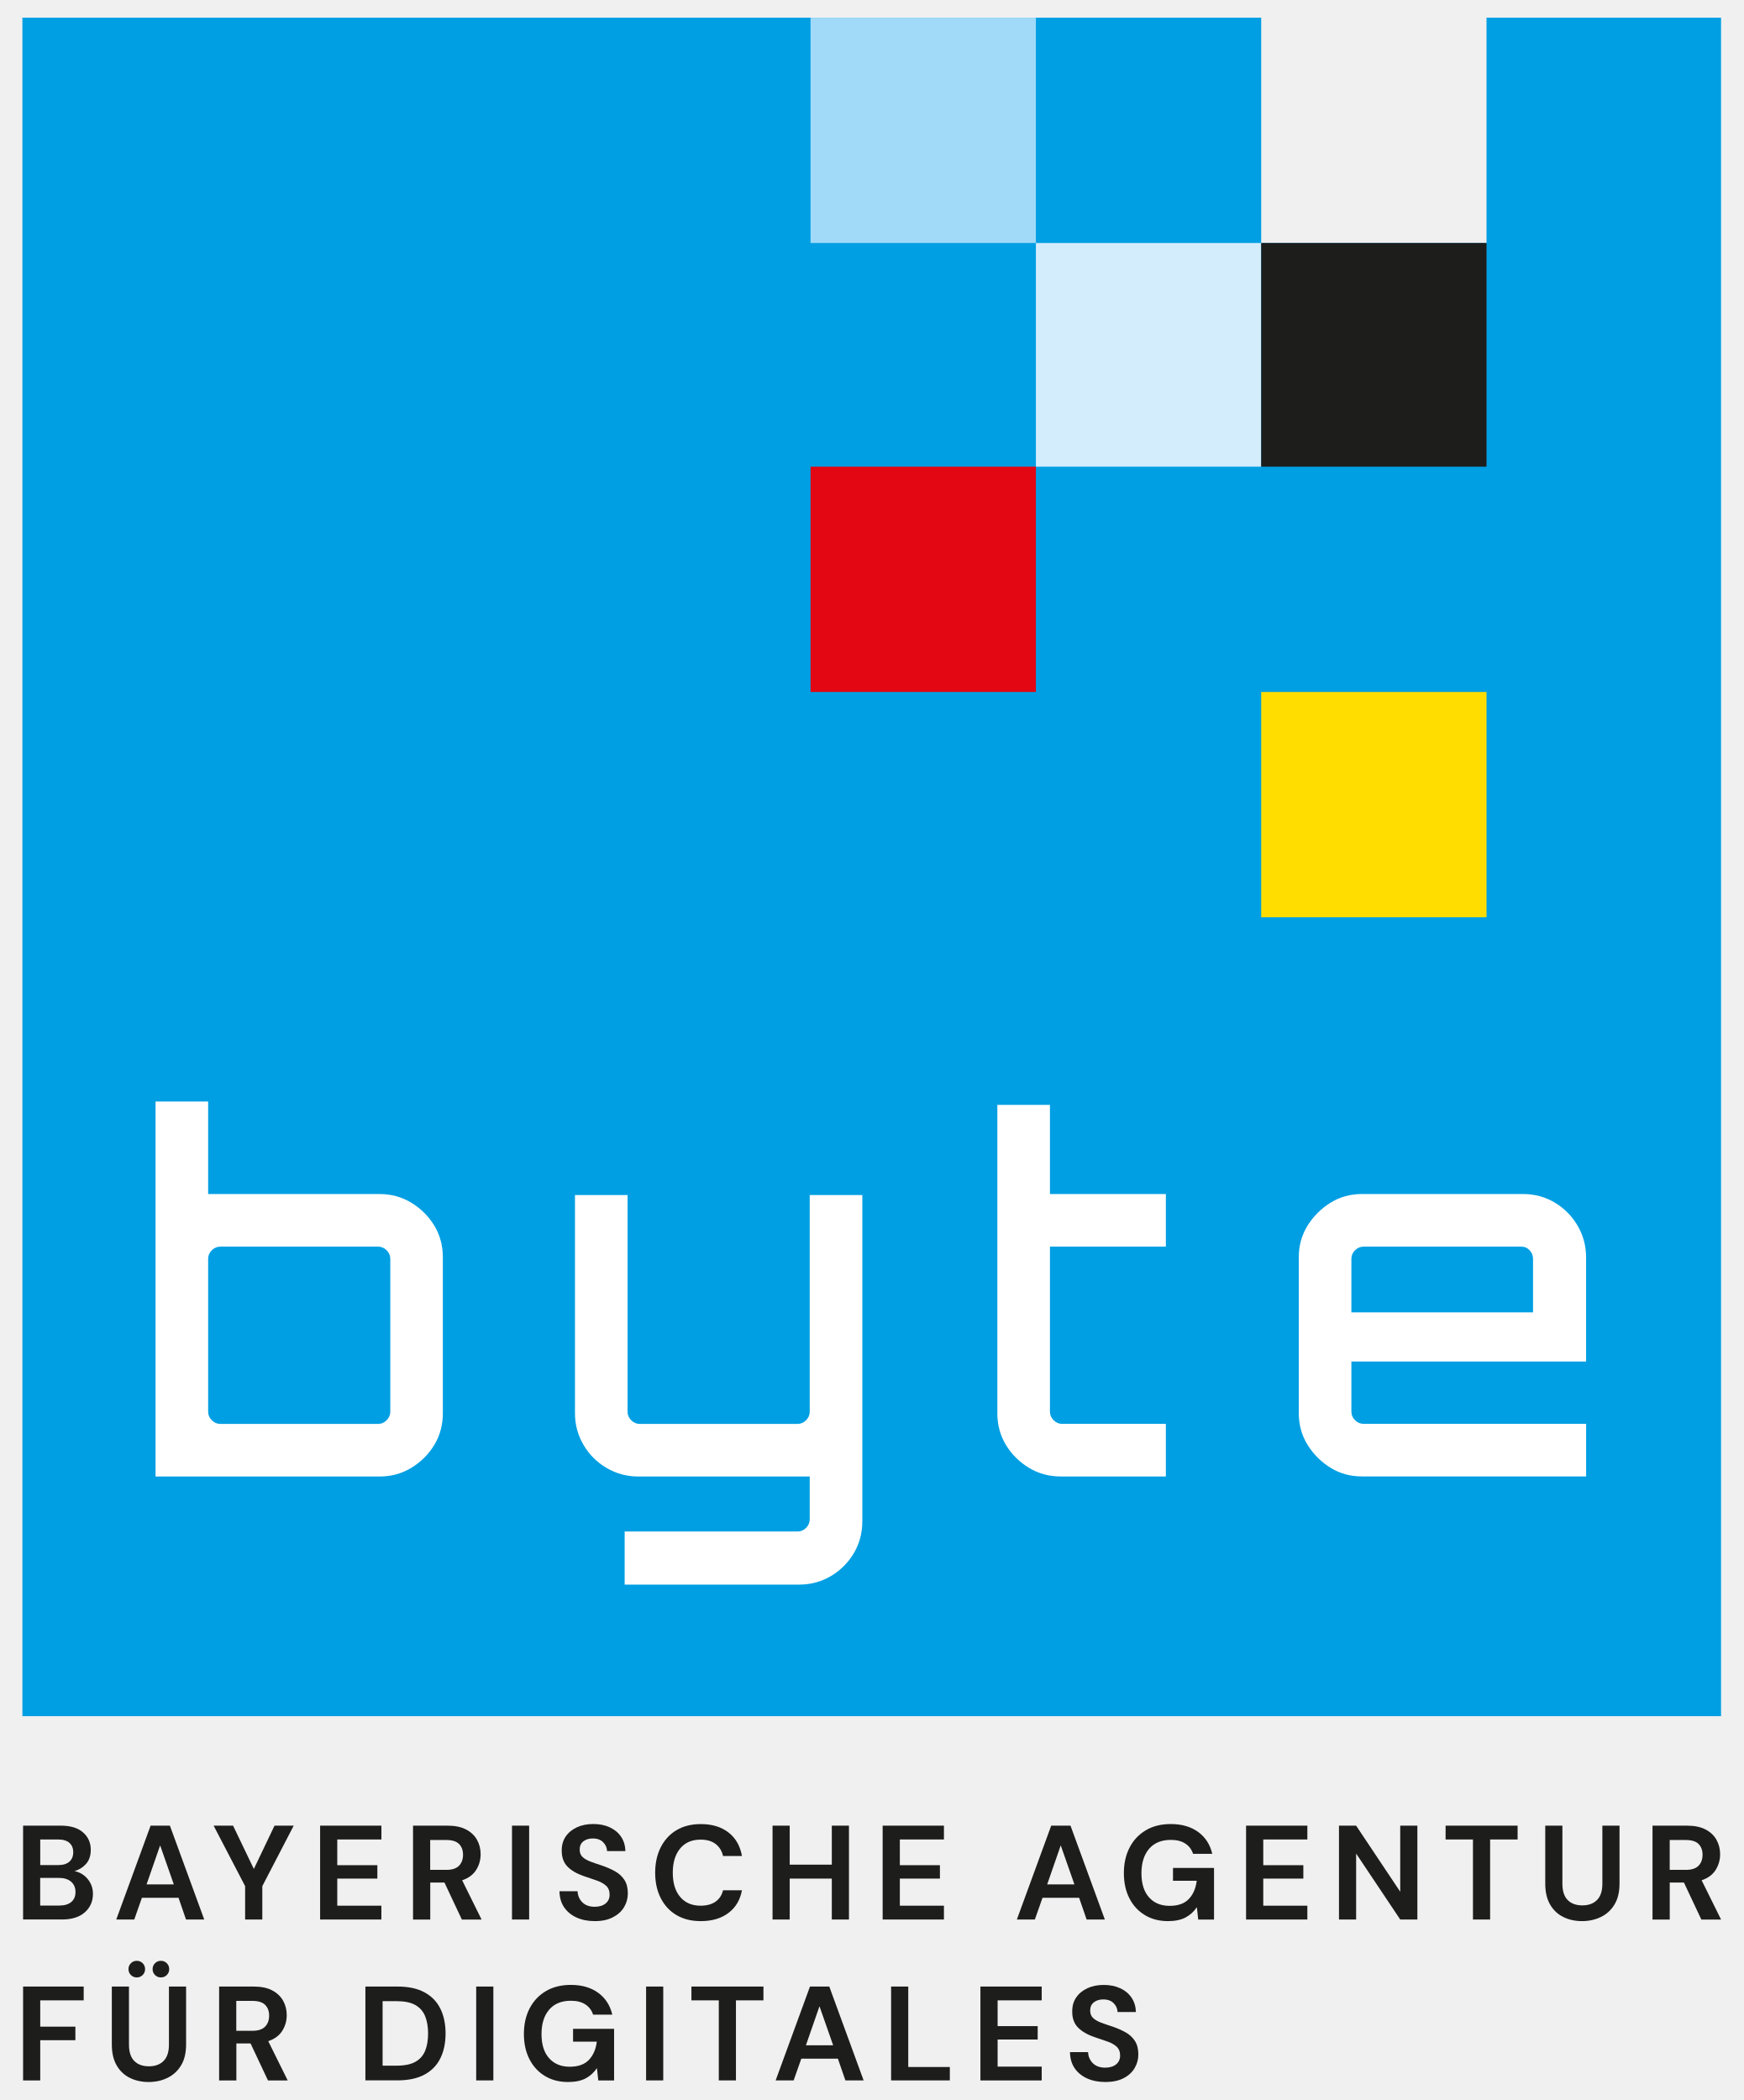
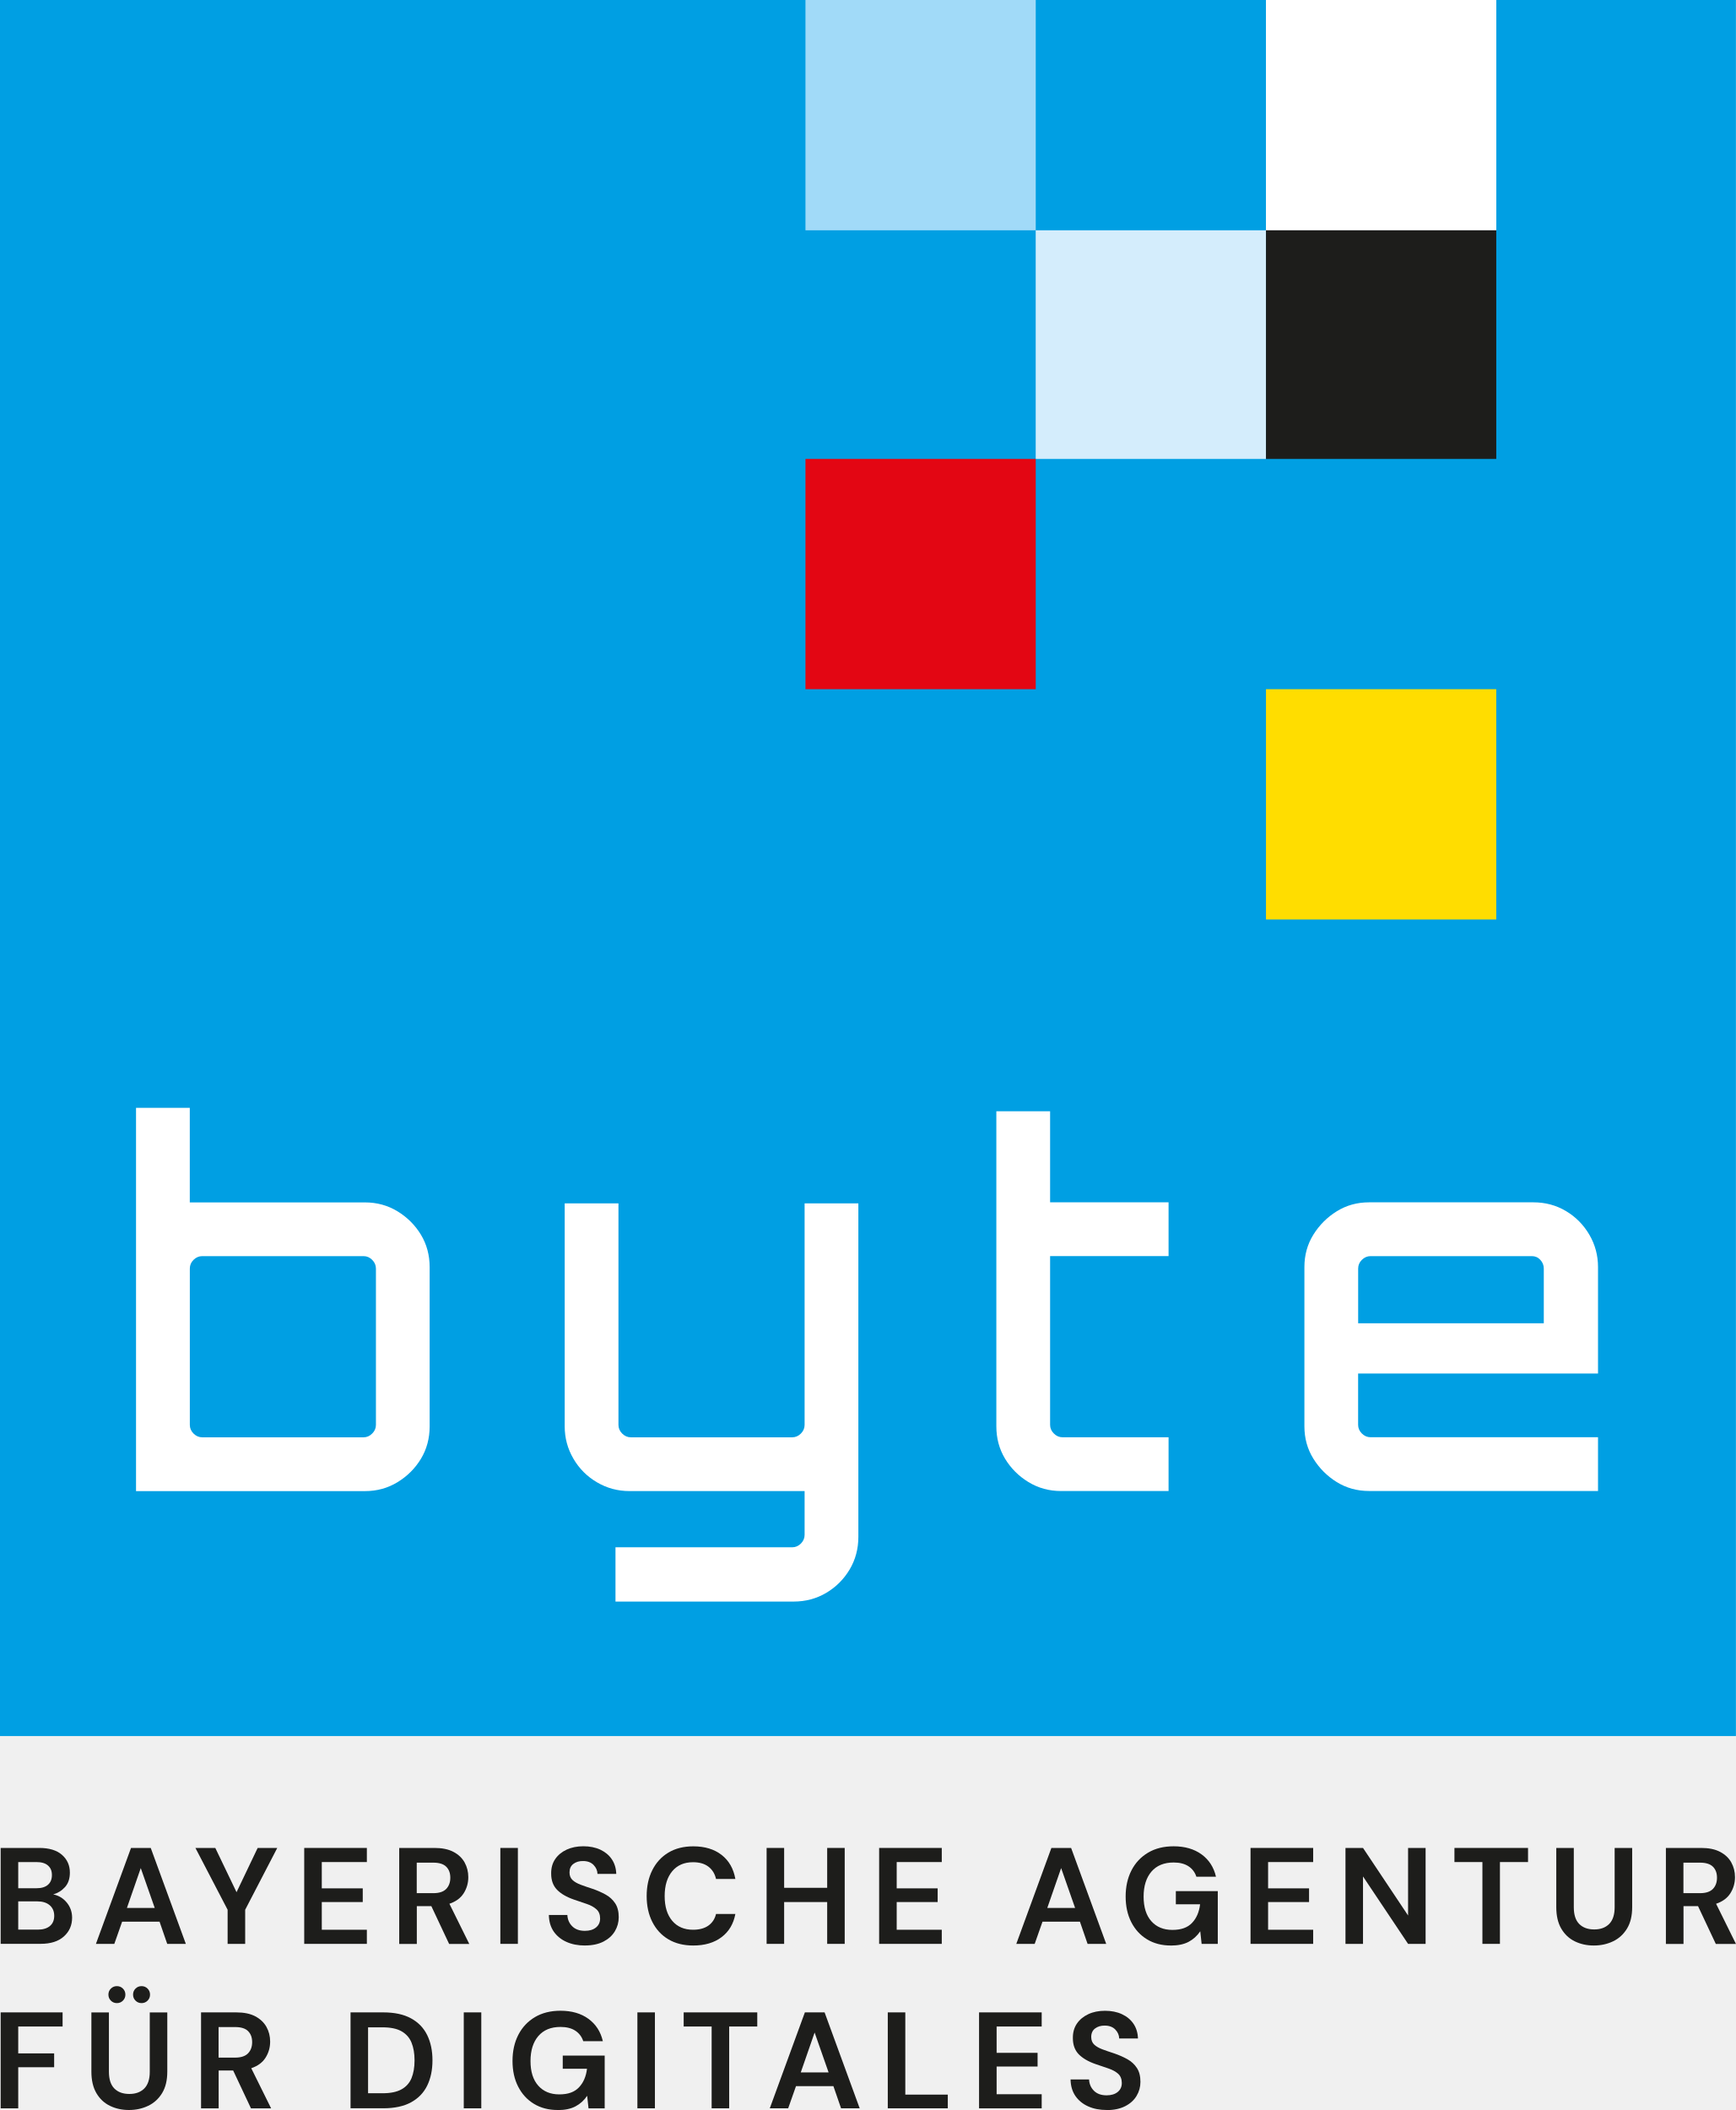
- <svg xmlns="http://www.w3.org/2000/svg" version="1.1" id="Ebene_1" x="0px" y="0px" viewBox="0 0 455.41 548.6" style="enable-background:new 0 0 455.41 548.6;" xml:space="preserve">
-   <style type="text/css">
- 	.st0{fill:#009FE3;}
- 	.st1{fill:#D4EDFC;}
- 	.st2{fill:#FFDD00;}
- 	.st3{fill:#E30613;}
- 	.st4{fill:#A1DAF8;}
- 	.st5{fill:#1D1D1B;}
- 	.st6{fill:#FFFFFF;}
- </style>
-   <g>
-     <polygon class="st0" points="388.3,4.62 388.3,63.48 329.44,63.48 329.44,4.62 5.85,4.62 5.85,448.33 449.56,448.33 449.56,4.62     " />
-     <rect x="270.59" y="63.48" class="st1" width="58.86" height="58.43" />
-     <rect x="329.44" y="180.77" class="st2" width="58.86" height="58.86" />
-     <rect x="211.73" y="121.91" class="st3" width="58.86" height="58.86" />
-     <rect x="211.73" y="4.62" class="st4" width="58.86" height="58.86" />
+ <svg xmlns="http://www.w3.org/2000/svg" id="Ebene_2" viewBox="0 0 443.71 539.29">
+   <defs>
+     <style>.cls-1{fill:#009fe3;}.cls-2{fill:#fff;}.cls-3{fill:#fd0;}.cls-4{fill:#d4edfc;}.cls-5{fill:#e30613;}.cls-6{fill:#1d1d1b;}.cls-7{fill:#a1daf8;}</style>
+   </defs>
+   <g id="Ebene_1-2">
    <g>
+       <polygon class="cls-1" points="382.45 0 382.45 58.86 323.59 58.86 323.59 0 0 0 0 443.71 443.71 443.71 443.71 0 382.45 0" />
+       <rect class="cls-4" x="264.73" y="58.86" width="58.86" height="58.43" />
+       <rect class="cls-3" x="323.59" y="176.15" width="58.86" height="58.86" />
+       <rect class="cls-5" x="205.88" y="117.29" width="58.86" height="58.86" />
+       <rect class="cls-7" x="205.88" y="0" width="58.86" height="58.86" />
+       <rect class="cls-2" x="323.59" y="0" width="58.86" height="58.86" />
      <g>
-         <path class="st5" d="M6.03,501.45v-24.52h9.84c2.55,0,4.49,0.59,5.83,1.77c1.34,1.18,2.01,2.69,2.01,4.54     c0,1.54-0.42,2.77-1.24,3.69c-0.83,0.92-1.84,1.55-3.03,1.87c1.4,0.28,2.56,0.98,3.47,2.08c0.91,1.11,1.37,2.4,1.37,3.87     c0,1.94-0.7,3.54-2.1,4.8c-1.4,1.26-3.39,1.89-5.95,1.89H6.03z M10.51,487.23h4.69c1.26,0,2.23-0.29,2.91-0.88     s1.02-1.41,1.02-2.49c0-1.03-0.33-1.84-1-2.43c-0.66-0.6-1.66-0.89-3-0.89h-4.62V487.23z M10.51,497.8h5.01     c1.33,0,2.36-0.31,3.1-0.93c0.74-0.62,1.1-1.49,1.1-2.61c0-1.14-0.39-2.04-1.16-2.7c-0.77-0.65-1.81-0.98-3.12-0.98h-4.94V497.8z     " />
-         <path class="st5" d="M30.37,501.45l8.97-24.52h5.04l8.97,24.52h-4.76l-1.96-5.68h-9.56l-2,5.68H30.37z M38.29,492.27h7.11     l-3.57-10.19L38.29,492.27z" />
-         <path class="st5" d="M64.03,501.45v-8.72l-8.23-15.8h5.08l5.43,11.31l5.4-11.31h5.01l-8.2,15.8v8.72H64.03z" />
-         <path class="st5" d="M83.62,501.45v-24.52h16.01v3.61H88.1v6.72h10.47v3.5H88.1v7.08h11.52v3.61H83.62z" />
-         <path class="st5" d="M107.89,501.45v-24.52h9c1.96,0,3.58,0.33,4.85,1c1.27,0.66,2.22,1.56,2.86,2.7     c0.63,1.13,0.95,2.39,0.95,3.77c0,1.49-0.39,2.86-1.17,4.1c-0.78,1.24-2,2.14-3.66,2.7l5.08,10.27h-5.15l-4.55-9.67h-3.71v9.67     H107.89z M112.37,488.48h4.24c1.49,0,2.59-0.36,3.29-1.08c0.7-0.72,1.05-1.68,1.05-2.87c0-1.17-0.34-2.1-1.03-2.8     c-0.69-0.7-1.8-1.05-3.35-1.05h-4.2V488.48z" />
-         <path class="st5" d="M133.74,501.45v-24.52h4.48v24.52H133.74z" />
-         <path class="st5" d="M155.39,501.87c-1.8,0-3.39-0.31-4.76-0.93c-1.38-0.62-2.46-1.51-3.26-2.66c-0.79-1.16-1.2-2.56-1.23-4.22     h4.73c0.05,1.14,0.46,2.11,1.24,2.89c0.78,0.78,1.86,1.17,3.24,1.17c1.19,0,2.14-0.29,2.84-0.86c0.7-0.57,1.05-1.34,1.05-2.29     c0-1.01-0.31-1.79-0.93-2.35c-0.62-0.56-1.44-1.02-2.47-1.37c-1.03-0.35-2.13-0.72-3.29-1.12c-1.89-0.65-3.33-1.49-4.33-2.52     c-0.99-1.03-1.49-2.39-1.49-4.1c-0.02-1.45,0.32-2.69,1.03-3.73c0.71-1.04,1.69-1.84,2.93-2.42c1.24-0.57,2.66-0.86,4.27-0.86     c1.63,0,3.08,0.29,4.33,0.87c1.25,0.59,2.23,1.4,2.94,2.45c0.71,1.05,1.09,2.3,1.14,3.75h-4.8c-0.02-0.86-0.36-1.63-1-2.29     c-0.64-0.66-1.54-1-2.68-1c-0.98-0.02-1.8,0.22-2.47,0.72c-0.67,0.5-1,1.23-1,2.19c0,0.82,0.26,1.47,0.77,1.94     c0.51,0.48,1.22,0.88,2.1,1.21c0.89,0.33,1.9,0.68,3.05,1.05c1.22,0.42,2.32,0.91,3.33,1.47c1,0.56,1.81,1.3,2.42,2.22     c0.61,0.92,0.91,2.11,0.91,3.56c0,1.28-0.33,2.48-0.98,3.57c-0.65,1.1-1.62,1.98-2.91,2.65     C158.83,501.53,157.26,501.87,155.39,501.87z" />
-         <path class="st5" d="M183.06,501.87c-2.48,0-4.6-0.53-6.38-1.59s-3.14-2.55-4.1-4.45c-0.96-1.9-1.44-4.1-1.44-6.6     c0-2.5,0.48-4.71,1.44-6.62c0.96-1.91,2.32-3.41,4.1-4.48c1.77-1.07,3.9-1.61,6.38-1.61c2.94,0,5.35,0.73,7.23,2.19     c1.88,1.46,3.05,3.51,3.52,6.15h-4.94c-0.3-1.33-0.95-2.38-1.94-3.14c-0.99-0.76-2.31-1.14-3.94-1.14     c-2.27,0-4.04,0.77-5.32,2.31c-1.28,1.54-1.93,3.65-1.93,6.34c0,2.69,0.64,4.8,1.93,6.32s3.06,2.29,5.32,2.29     c1.63,0,2.95-0.36,3.94-1.07c0.99-0.71,1.64-1.7,1.94-2.96h4.94c-0.47,2.52-1.64,4.5-3.52,5.92     C188.42,501.15,186,501.87,183.06,501.87z" />
-         <path class="st5" d="M201.8,501.45v-24.52h4.48v10.19h11v-10.19h4.48v24.52h-4.48v-10.69h-11v10.69H201.8z" />
-         <path class="st5" d="M230.56,501.45v-24.52h16.01v3.61h-11.52v6.72h10.47v3.5h-10.47v7.08h11.52v3.61H230.56z" />
-         <path class="st5" d="M265.62,501.45l8.97-24.52h5.04l8.97,24.52h-4.76l-1.96-5.68h-9.56l-2,5.68H265.62z M273.54,492.27h7.11     l-3.57-10.19L273.54,492.27z" />
-         <path class="st5" d="M305.1,501.87c-2.31,0-4.33-0.53-6.06-1.58c-1.73-1.05-3.07-2.51-4.03-4.39c-0.96-1.88-1.44-4.07-1.44-6.57     c0-2.52,0.5-4.75,1.49-6.67c0.99-1.93,2.41-3.43,4.24-4.52s4.01-1.63,6.53-1.63c2.87,0,5.25,0.69,7.15,2.07     c1.89,1.38,3.12,3.28,3.68,5.71h-5.01c-0.37-1.14-1.05-2.04-2.03-2.68c-0.98-0.64-2.24-0.96-3.78-0.96     c-2.45,0-4.35,0.78-5.68,2.33c-1.33,1.56-2,3.69-2,6.39s0.66,4.81,1.98,6.29c1.32,1.48,3.11,2.22,5.38,2.22     c2.22,0,3.89-0.6,5.03-1.8c1.13-1.2,1.81-2.78,2.05-4.75h-6.2v-3.36h10.72v13.49h-4.13l-0.35-3.23c-0.79,1.17-1.79,2.07-2.98,2.7     C308.47,501.55,306.95,501.87,305.1,501.87z" />
-         <path class="st5" d="M325.49,501.45v-24.52h16.01v3.61h-11.52v6.72h10.47v3.5h-10.47v7.08h11.52v3.61H325.49z" />
-         <path class="st5" d="M349.76,501.45v-24.52h4.48l11.52,17.27v-17.27h4.48v24.52h-4.48l-11.52-17.23v17.23H349.76z" />
-         <path class="st5" d="M384.76,501.45v-20.91h-7.15v-3.61h18.81v3.61h-7.18v20.91H384.76z" />
-         <path class="st5" d="M413.24,501.87c-1.8,0-3.42-0.36-4.87-1.07c-1.45-0.71-2.6-1.79-3.45-3.24c-0.85-1.45-1.28-3.28-1.28-5.5     v-15.13h4.48v15.16c0,1.92,0.46,3.34,1.38,4.27c0.92,0.93,2.2,1.4,3.84,1.4c1.61,0,2.89-0.47,3.82-1.4     c0.93-0.93,1.4-2.36,1.4-4.27v-15.16h4.48v15.13c0,2.22-0.44,4.05-1.33,5.5c-0.89,1.45-2.07,2.53-3.56,3.24     C416.67,501.51,415.03,501.87,413.24,501.87z" />
-         <path class="st5" d="M431.66,501.45v-24.52h9c1.96,0,3.58,0.33,4.85,1c1.27,0.66,2.23,1.56,2.86,2.7     c0.63,1.13,0.95,2.39,0.95,3.77c0,1.49-0.39,2.86-1.17,4.1c-0.78,1.24-2,2.14-3.66,2.7l5.08,10.27h-5.15l-4.55-9.67h-3.71v9.67     H431.66z M436.15,488.48h4.24c1.49,0,2.59-0.36,3.29-1.08c0.7-0.72,1.05-1.68,1.05-2.87c0-1.17-0.34-2.1-1.03-2.8     c-0.69-0.7-1.8-1.05-3.35-1.05h-4.2V488.48z" />
-         <path class="st5" d="M6.03,543.48v-24.52h15.83v3.61H10.51v6.87h9.18v3.54h-9.18v10.51H6.03z" />
-         <path class="st5" d="M38.81,543.9c-1.8,0-3.42-0.36-4.87-1.07c-1.45-0.71-2.6-1.79-3.45-3.24c-0.85-1.45-1.28-3.28-1.28-5.5     v-15.13h4.48v15.17c0,1.91,0.46,3.34,1.38,4.27c0.92,0.93,2.2,1.4,3.84,1.4c1.61,0,2.88-0.47,3.82-1.4     c0.93-0.93,1.4-2.36,1.4-4.27v-15.17h4.48v15.13c0,2.22-0.44,4.05-1.33,5.5c-0.89,1.45-2.07,2.53-3.56,3.24     C42.25,543.55,40.61,543.9,38.81,543.9z M35.73,516.58c-0.61,0-1.12-0.21-1.54-0.63c-0.42-0.42-0.63-0.93-0.63-1.54     c0-0.61,0.21-1.12,0.63-1.54c0.42-0.42,0.93-0.63,1.54-0.63c0.61,0,1.12,0.21,1.54,0.63c0.42,0.42,0.63,0.93,0.63,1.54     c0,0.61-0.21,1.12-0.63,1.54C36.85,516.37,36.34,516.58,35.73,516.58z M42.03,516.58c-0.61,0-1.12-0.21-1.54-0.63     c-0.42-0.42-0.63-0.93-0.63-1.54c0-0.61,0.21-1.12,0.63-1.54c0.42-0.42,0.93-0.63,1.54-0.63s1.12,0.21,1.54,0.63     c0.42,0.42,0.63,0.93,0.63,1.54c0,0.61-0.21,1.12-0.63,1.54C43.16,516.37,42.64,516.58,42.03,516.58z" />
-         <path class="st5" d="M57.24,543.48v-24.52h9c1.96,0,3.58,0.33,4.85,1c1.27,0.67,2.22,1.57,2.86,2.7     c0.63,1.13,0.95,2.39,0.95,3.77c0,1.5-0.39,2.86-1.17,4.1c-0.78,1.24-2,2.14-3.66,2.7l5.08,10.26h-5.15l-4.55-9.67h-3.71v9.67     H57.24z M61.72,530.52h4.24c1.49,0,2.59-0.37,3.29-1.09c0.7-0.72,1.05-1.68,1.05-2.87c0-1.17-0.34-2.1-1.03-2.8     c-0.69-0.7-1.8-1.05-3.35-1.05h-4.2V530.52z" />
-         <path class="st5" d="M95.45,543.48v-24.52h8.37c2.87,0,5.24,0.51,7.09,1.53c1.86,1.01,3.23,2.44,4.13,4.27     c0.9,1.83,1.35,3.99,1.35,6.46c0,2.48-0.45,4.63-1.35,6.46c-0.9,1.84-2.28,3.26-4.13,4.27s-4.22,1.52-7.09,1.52H95.45z      M99.94,539.63h3.68c2.05,0,3.68-0.33,4.87-1c1.19-0.66,2.04-1.62,2.56-2.87c0.51-1.25,0.77-2.76,0.77-4.54     c0-1.75-0.26-3.26-0.77-4.52c-0.51-1.26-1.37-2.23-2.56-2.91c-1.19-0.68-2.82-1.01-4.87-1.01h-3.68V539.63z" />
-         <path class="st5" d="M124.39,543.48v-24.52h4.48v24.52H124.39z" />
-         <path class="st5" d="M148.38,543.9c-2.31,0-4.33-0.53-6.06-1.58c-1.73-1.05-3.07-2.52-4.03-4.4c-0.96-1.88-1.44-4.07-1.44-6.57     c0-2.52,0.5-4.75,1.49-6.67c0.99-1.92,2.41-3.43,4.24-4.52c1.83-1.08,4.01-1.63,6.53-1.63c2.87,0,5.26,0.69,7.15,2.07     c1.89,1.38,3.12,3.28,3.68,5.71h-5.01c-0.37-1.14-1.05-2.04-2.03-2.68c-0.98-0.64-2.24-0.96-3.78-0.96     c-2.45,0-4.34,0.78-5.67,2.33c-1.33,1.55-2,3.68-2,6.39c0,2.71,0.66,4.81,1.98,6.29c1.32,1.48,3.11,2.23,5.38,2.23     c2.22,0,3.89-0.6,5.03-1.8c1.13-1.2,1.82-2.79,2.05-4.75h-6.2v-3.36h10.72v13.49h-4.13l-0.35-3.22c-0.79,1.17-1.79,2.07-2.98,2.7     C151.75,543.59,150.23,543.9,148.38,543.9z" />
-         <path class="st5" d="M168.77,543.48v-24.52h4.48v24.52H168.77z" />
-         <path class="st5" d="M187.76,543.48v-20.91h-7.15v-3.61h18.81v3.61h-7.18v20.91H187.76z" />
-         <path class="st5" d="M202.61,543.48l8.97-24.52h5.04l8.97,24.52h-4.76l-1.96-5.67h-9.56l-2,5.67H202.61z M210.52,534.3h7.11     l-3.57-10.19L210.52,534.3z" />
-         <path class="st5" d="M232.77,543.48v-24.52h4.48v21.02h10.86v3.5H232.77z" />
-         <path class="st5" d="M256.1,543.48v-24.52h16.01v3.61h-11.52v6.73h10.47v3.5h-10.47v7.08h11.52v3.61H256.1z" />
-         <path class="st5" d="M288.74,543.9c-1.8,0-3.38-0.31-4.76-0.93c-1.38-0.62-2.46-1.51-3.26-2.66c-0.79-1.16-1.2-2.56-1.23-4.22     h4.73c0.05,1.14,0.46,2.11,1.24,2.89c0.78,0.78,1.86,1.17,3.24,1.17c1.19,0,2.14-0.29,2.84-0.86c0.7-0.57,1.05-1.34,1.05-2.29     c0-1-0.31-1.79-0.93-2.35c-0.62-0.56-1.44-1.01-2.47-1.36s-2.13-0.72-3.29-1.12c-1.89-0.65-3.33-1.5-4.33-2.52     c-0.99-1.03-1.49-2.39-1.49-4.1c-0.02-1.45,0.32-2.69,1.03-3.73c0.71-1.04,1.69-1.84,2.93-2.42c1.24-0.57,2.66-0.86,4.27-0.86     c1.63,0,3.08,0.29,4.33,0.88c1.25,0.58,2.23,1.4,2.94,2.45c0.71,1.05,1.09,2.3,1.14,3.75h-4.8c-0.02-0.86-0.36-1.63-1-2.29     c-0.64-0.66-1.54-1-2.68-1c-0.98-0.02-1.8,0.22-2.47,0.72s-1,1.23-1,2.19c0,0.82,0.26,1.47,0.77,1.95     c0.51,0.48,1.22,0.88,2.1,1.21c0.89,0.33,1.9,0.68,3.05,1.05c1.22,0.42,2.32,0.91,3.33,1.47c1,0.56,1.81,1.3,2.42,2.23     s0.91,2.11,0.91,3.56c0,1.29-0.33,2.48-0.98,3.57c-0.65,1.1-1.62,1.98-2.91,2.64C292.19,543.57,290.61,543.9,288.74,543.9z" />
+         <path class="cls-6" d="M.17,496.83v-24.52H10.02c2.55,0,4.49,.59,5.83,1.77,1.34,1.18,2.01,2.69,2.01,4.54,0,1.54-.42,2.77-1.24,3.69-.83,.92-1.84,1.55-3.03,1.87,1.4,.28,2.56,.98,3.47,2.08,.91,1.11,1.37,2.4,1.37,3.87,0,1.94-.7,3.54-2.1,4.8-1.4,1.26-3.39,1.89-5.95,1.89H.17Zm4.48-14.22h4.69c1.26,0,2.23-.29,2.91-.88s1.02-1.41,1.02-2.49-.33-1.84-1-2.43c-.66-.6-1.66-.89-3-.89H4.66v6.69Zm0,10.58h5.01c1.33,0,2.36-.31,3.1-.93,.74-.62,1.1-1.49,1.1-2.61s-.39-2.04-1.16-2.7c-.77-.65-1.81-.98-3.12-.98H4.66v7.21Z" />
+         <path class="cls-6" d="M24.52,496.83l8.97-24.52h5.04l8.97,24.52h-4.76l-1.96-5.68h-9.56l-2,5.68h-4.69Zm7.92-9.18h7.11l-3.57-10.19-3.54,10.19Z" />
+         <path class="cls-6" d="M58.18,496.83v-8.72l-8.23-15.8h5.08l5.43,11.31,5.4-11.31h5.01l-8.2,15.8v8.72h-4.48Z" />
+         <path class="cls-6" d="M77.76,496.83v-24.52h16.01v3.61h-11.52v6.72h10.47v3.5h-10.47v7.08h11.52v3.61h-16.01Z" />
+         <path class="cls-6" d="M102.04,496.83v-24.52h9c1.96,0,3.58,.33,4.85,1,1.27,.66,2.22,1.56,2.86,2.7,.63,1.13,.95,2.39,.95,3.77,0,1.49-.39,2.86-1.17,4.1-.78,1.24-2,2.14-3.66,2.7l5.08,10.27h-5.15l-4.55-9.67h-3.71v9.67h-4.48Zm4.48-12.96h4.24c1.49,0,2.59-.36,3.29-1.08,.7-.72,1.05-1.68,1.05-2.87s-.34-2.1-1.03-2.8c-.69-.7-1.8-1.05-3.35-1.05h-4.2v7.81Z" />
+         <path class="cls-6" d="M127.89,496.83v-24.52h4.48v24.52h-4.48Z" />
+         <path class="cls-6" d="M149.54,497.25c-1.8,0-3.39-.31-4.76-.93-1.38-.62-2.46-1.51-3.26-2.66-.79-1.16-1.2-2.56-1.23-4.22h4.73c.05,1.14,.46,2.11,1.24,2.89,.78,.78,1.86,1.17,3.24,1.17,1.19,0,2.14-.29,2.84-.86,.7-.57,1.05-1.34,1.05-2.29,0-1.01-.31-1.79-.93-2.35-.62-.56-1.44-1.02-2.47-1.37-1.03-.35-2.13-.72-3.29-1.12-1.89-.65-3.33-1.49-4.33-2.52-.99-1.03-1.49-2.39-1.49-4.1-.02-1.45,.32-2.69,1.03-3.73s1.69-1.84,2.93-2.42c1.24-.57,2.66-.86,4.27-.86s3.08,.29,4.33,.87c1.25,.59,2.23,1.4,2.94,2.45,.71,1.05,1.09,2.3,1.14,3.75h-4.8c-.02-.86-.36-1.63-1-2.29-.64-.66-1.54-1-2.68-1-.98-.02-1.8,.22-2.47,.72-.67,.5-1,1.23-1,2.19,0,.82,.26,1.47,.77,1.94,.51,.48,1.22,.88,2.1,1.21,.89,.33,1.9,.68,3.05,1.05,1.22,.42,2.32,.91,3.33,1.47s1.81,1.3,2.42,2.22c.61,.92,.91,2.11,.91,3.56,0,1.28-.33,2.48-.98,3.57-.65,1.1-1.62,1.98-2.91,2.65-1.28,.66-2.86,1-4.73,1Z" />
+         <path class="cls-6" d="M177.21,497.25c-2.48,0-4.6-.53-6.38-1.59s-3.14-2.55-4.1-4.45-1.44-4.1-1.44-6.6,.48-4.71,1.44-6.62c.96-1.91,2.32-3.41,4.1-4.48,1.77-1.07,3.9-1.61,6.38-1.61,2.94,0,5.35,.73,7.23,2.19,1.88,1.46,3.05,3.51,3.52,6.15h-4.94c-.3-1.33-.95-2.38-1.94-3.14-.99-.76-2.31-1.14-3.94-1.14-2.27,0-4.04,.77-5.32,2.31-1.28,1.54-1.93,3.65-1.93,6.34s.64,4.8,1.93,6.32,3.06,2.29,5.32,2.29c1.63,0,2.95-.36,3.94-1.07,.99-.71,1.64-1.7,1.94-2.96h4.94c-.47,2.52-1.64,4.5-3.52,5.92-1.88,1.42-4.29,2.14-7.23,2.14Z" />
+         <path class="cls-6" d="M195.95,496.83v-24.52h4.48v10.19h11v-10.19h4.48v24.52h-4.48v-10.69h-11v10.69h-4.48Z" />
+         <path class="cls-6" d="M224.71,496.83v-24.52h16.01v3.61h-11.52v6.72h10.47v3.5h-10.47v7.08h11.52v3.61h-16.01Z" />
+         <path class="cls-6" d="M259.77,496.83l8.97-24.52h5.04l8.97,24.52h-4.76l-1.96-5.68h-9.56l-2,5.68h-4.69Zm7.92-9.18h7.11l-3.57-10.19-3.54,10.19Z" />
+         <path class="cls-6" d="M299.25,497.25c-2.31,0-4.33-.53-6.06-1.58-1.73-1.05-3.07-2.51-4.03-4.39-.96-1.88-1.44-4.07-1.44-6.57s.5-4.75,1.49-6.67c.99-1.93,2.41-3.43,4.24-4.52s4.01-1.63,6.53-1.63c2.87,0,5.25,.69,7.15,2.07,1.89,1.38,3.12,3.28,3.68,5.71h-5.01c-.37-1.14-1.05-2.04-2.03-2.68s-2.24-.96-3.78-.96c-2.45,0-4.35,.78-5.68,2.33-1.33,1.56-2,3.69-2,6.39s.66,4.81,1.98,6.29c1.32,1.48,3.11,2.22,5.38,2.22s3.89-.6,5.03-1.8,1.81-2.78,2.05-4.75h-6.2v-3.36h10.72v13.49h-4.13l-.35-3.23c-.79,1.17-1.79,2.07-2.98,2.7-1.19,.63-2.71,.95-4.55,.95Z" />
+         <path class="cls-6" d="M319.64,496.83v-24.52h16.01v3.61h-11.52v6.72h10.47v3.5h-10.47v7.08h11.52v3.61h-16.01Z" />
+         <path class="cls-6" d="M343.91,496.83v-24.52h4.48l11.52,17.27v-17.27h4.48v24.52h-4.48l-11.52-17.23v17.23h-4.48Z" />
+         <path class="cls-6" d="M378.91,496.83v-20.91h-7.15v-3.61h18.81v3.61h-7.18v20.91h-4.48Z" />
+         <path class="cls-6" d="M407.39,497.25c-1.8,0-3.42-.36-4.87-1.07-1.45-.71-2.6-1.79-3.45-3.24-.85-1.45-1.28-3.28-1.28-5.5v-15.13h4.48v15.16c0,1.92,.46,3.34,1.38,4.27,.92,.93,2.2,1.4,3.84,1.4s2.89-.47,3.82-1.4,1.4-2.36,1.4-4.27v-15.16h4.48v15.13c0,2.22-.44,4.05-1.33,5.5-.89,1.45-2.07,2.53-3.56,3.24-1.48,.71-3.12,1.07-4.92,1.07Z" />
+         <path class="cls-6" d="M425.81,496.83v-24.52h9c1.96,0,3.58,.33,4.85,1s2.23,1.56,2.86,2.7c.63,1.13,.95,2.39,.95,3.77,0,1.49-.39,2.86-1.17,4.1-.78,1.24-2,2.14-3.66,2.7l5.08,10.27h-5.15l-4.55-9.67h-3.71v9.67h-4.48Zm4.48-12.96h4.24c1.49,0,2.59-.36,3.29-1.08,.7-.72,1.05-1.68,1.05-2.87s-.34-2.1-1.03-2.8-1.8-1.05-3.35-1.05h-4.2v7.81Z" />
+         <path class="cls-6" d="M.17,538.86v-24.52h15.83v3.61H4.66v6.87H13.84v3.54H4.66v10.51H.17Z" />
+         <path class="cls-6" d="M32.96,539.29c-1.8,0-3.42-.36-4.87-1.07-1.45-.71-2.6-1.79-3.45-3.24-.85-1.45-1.28-3.28-1.28-5.5v-15.13h4.48v15.17c0,1.91,.46,3.34,1.38,4.27,.92,.93,2.2,1.4,3.84,1.4s2.88-.47,3.82-1.4c.93-.93,1.4-2.36,1.4-4.27v-15.17h4.48v15.13c0,2.22-.44,4.05-1.33,5.5-.89,1.45-2.07,2.53-3.56,3.24-1.48,.71-3.12,1.07-4.92,1.07Zm-3.08-27.32c-.61,0-1.12-.21-1.54-.63-.42-.42-.63-.93-.63-1.54s.21-1.12,.63-1.54c.42-.42,.93-.63,1.54-.63s1.12,.21,1.54,.63c.42,.42,.63,.93,.63,1.54s-.21,1.12-.63,1.54c-.42,.42-.93,.63-1.54,.63Zm6.3,0c-.61,0-1.12-.21-1.54-.63-.42-.42-.63-.93-.63-1.54s.21-1.12,.63-1.54c.42-.42,.93-.63,1.54-.63s1.12,.21,1.54,.63c.42,.42,.63,.93,.63,1.54s-.21,1.12-.63,1.54c-.42,.42-.93,.63-1.54,.63Z" />
+         <path class="cls-6" d="M51.39,538.86v-24.52h9c1.96,0,3.58,.33,4.85,1,1.27,.67,2.22,1.57,2.86,2.7,.63,1.13,.95,2.39,.95,3.77,0,1.5-.39,2.86-1.17,4.1-.78,1.24-2,2.14-3.66,2.7l5.08,10.26h-5.15l-4.55-9.67h-3.71v9.67h-4.48Zm4.48-12.96h4.24c1.49,0,2.59-.37,3.29-1.09,.7-.72,1.05-1.68,1.05-2.87s-.34-2.1-1.03-2.8c-.69-.7-1.8-1.05-3.35-1.05h-4.2v7.81Z" />
+         <path class="cls-6" d="M89.6,538.86v-24.52h8.37c2.87,0,5.24,.51,7.09,1.53,1.86,1.01,3.23,2.44,4.13,4.27,.9,1.83,1.35,3.99,1.35,6.46s-.45,4.63-1.35,6.46c-.9,1.84-2.28,3.26-4.13,4.27s-4.22,1.52-7.09,1.52h-8.37Zm4.48-3.85h3.68c2.05,0,3.68-.33,4.87-1,1.19-.66,2.04-1.62,2.56-2.87,.51-1.25,.77-2.76,.77-4.54s-.26-3.26-.77-4.52c-.51-1.26-1.37-2.23-2.56-2.91-1.19-.68-2.82-1.01-4.87-1.01h-3.68v16.85Z" />
+         <path class="cls-6" d="M118.54,538.86v-24.52h4.48v24.52h-4.48Z" />
+         <path class="cls-6" d="M142.53,539.29c-2.31,0-4.33-.53-6.06-1.58-1.73-1.05-3.07-2.52-4.03-4.4s-1.44-4.07-1.44-6.57,.5-4.75,1.49-6.67c.99-1.92,2.41-3.43,4.24-4.52,1.83-1.08,4.01-1.63,6.53-1.63,2.87,0,5.26,.69,7.15,2.07,1.89,1.38,3.12,3.28,3.68,5.71h-5.01c-.37-1.14-1.05-2.04-2.03-2.68-.98-.64-2.24-.96-3.78-.96-2.45,0-4.34,.78-5.67,2.33-1.33,1.55-2,3.68-2,6.39s.66,4.81,1.98,6.29c1.32,1.48,3.11,2.23,5.38,2.23s3.89-.6,5.03-1.8c1.13-1.2,1.82-2.79,2.05-4.75h-6.2v-3.36h10.72v13.49h-4.13l-.35-3.22c-.79,1.17-1.79,2.07-2.98,2.7-1.19,.63-2.71,.95-4.55,.95Z" />
+         <path class="cls-6" d="M162.92,538.86v-24.52h4.48v24.52h-4.48Z" />
+         <path class="cls-6" d="M181.9,538.86v-20.91h-7.15v-3.61h18.81v3.61h-7.18v20.91h-4.48Z" />
+         <path class="cls-6" d="M196.76,538.86l8.97-24.52h5.04l8.97,24.52h-4.76l-1.96-5.67h-9.56l-2,5.67h-4.69Zm7.92-9.18h7.11l-3.57-10.19-3.54,10.19Z" />
+         <path class="cls-6" d="M226.92,538.86v-24.52h4.48v21.02h10.86v3.5h-15.34Z" />
+         <path class="cls-6" d="M250.25,538.86v-24.52h16.01v3.61h-11.52v6.73h10.47v3.5h-10.47v7.08h11.52v3.61h-16.01Z" />
+         <path class="cls-6" d="M282.89,539.29c-1.8,0-3.38-.31-4.76-.93-1.38-.62-2.46-1.51-3.26-2.66-.79-1.16-1.2-2.56-1.23-4.22h4.73c.05,1.14,.46,2.11,1.24,2.89,.78,.78,1.86,1.17,3.24,1.17,1.19,0,2.14-.29,2.84-.86s1.05-1.33,1.05-2.29-.31-1.79-.93-2.35-1.44-1.01-2.47-1.36-2.13-.72-3.29-1.12c-1.89-.65-3.33-1.5-4.33-2.52-.99-1.03-1.49-2.39-1.49-4.1-.02-1.45,.32-2.69,1.03-3.73,.71-1.04,1.69-1.84,2.93-2.42s2.66-.86,4.27-.86,3.08,.29,4.33,.88c1.25,.58,2.23,1.4,2.94,2.45,.71,1.05,1.09,2.3,1.14,3.75h-4.8c-.02-.86-.36-1.63-1-2.29-.64-.66-1.54-1-2.68-1-.98-.02-1.8,.22-2.47,.72s-1,1.23-1,2.19c0,.82,.26,1.47,.77,1.95,.51,.48,1.22,.88,2.1,1.21,.89,.33,1.9,.68,3.05,1.05,1.22,.42,2.32,.91,3.33,1.47,1,.56,1.81,1.3,2.42,2.23s.91,2.11,.91,3.56c0,1.29-.33,2.48-.98,3.57-.65,1.1-1.62,1.98-2.91,2.64-1.29,.66-2.86,1-4.73,1Z" />
      </g>
+       <path class="cls-2" d="M34.77,381.1v-97.95h13.74v24.17h44.78c3.05,0,5.83,.76,8.33,2.29,2.5,1.53,4.49,3.52,5.98,5.98,1.48,2.46,2.22,5.22,2.22,8.27v40.71c0,3.05-.74,5.81-2.22,8.27-1.49,2.46-3.48,4.45-5.98,5.98-2.5,1.53-5.28,2.29-8.33,2.29H34.77Zm16.92-13.74h41.22c.85,0,1.59-.32,2.22-.96,.64-.63,.96-1.38,.96-2.22v-39.95c0-.85-.32-1.59-.96-2.23-.63-.64-1.38-.95-2.22-.95H51.7c-.85,0-1.59,.32-2.23,.95s-.95,1.38-.95,2.23v39.95c0,.85,.32,1.59,.95,2.22,.64,.64,1.38,.96,2.23,.96Z" />
+       <path class="cls-2" d="M157.32,409.34v-13.87h45.16c.85,0,1.59-.32,2.23-.95,.63-.64,.95-1.38,.95-2.23v-11.19h-44.78c-2.97,0-5.73-.74-8.27-2.23-2.54-1.48-4.56-3.5-6.04-6.04-1.49-2.54-2.23-5.3-2.23-8.27v-56.99h13.74v56.61c0,.85,.32,1.59,.95,2.22,.64,.64,1.38,.96,2.23,.96h41.22c.85,0,1.59-.32,2.23-.96,.63-.63,.95-1.38,.95-2.22v-56.61h13.74v85.23c0,3.05-.74,5.83-2.22,8.33-1.49,2.5-3.48,4.49-5.98,5.98-2.5,1.48-5.28,2.23-8.33,2.23h-45.54Z" />
+       <path class="cls-2" d="M262.87,378.8c-2.5-1.53-4.49-3.52-5.98-5.98-1.48-2.46-2.22-5.22-2.22-8.27v-80.53h13.74v23.28h30.28v13.74h-30.28v43.13c0,.85,.32,1.59,.96,2.22,.63,.64,1.38,.96,2.22,.96h27.1v13.74h-27.48c-3.05,0-5.83-.76-8.33-2.29Z" />
+       <path class="cls-2" d="M341.68,378.8c-2.46-1.53-4.45-3.52-5.98-5.98-1.53-2.46-2.29-5.22-2.29-8.27v-40.71c0-3.05,.76-5.81,2.29-8.27s3.52-4.45,5.98-5.98c2.46-1.53,5.22-2.29,8.27-2.29h41.98c3.05,0,5.83,.74,8.33,2.23,2.5,1.49,4.49,3.5,5.98,6.04,1.48,2.54,2.22,5.3,2.22,8.27v27.22h-61.32v13.1c0,.85,.32,1.59,.95,2.22,.64,.64,1.38,.96,2.23,.96h58.14v13.74h-58.52c-3.05,0-5.81-.76-8.27-2.29Zm5.47-40.58h47.45v-13.99c0-.85-.3-1.59-.89-2.23s-1.31-.95-2.16-.95h-41.22c-.85,0-1.59,.32-2.23,.95s-.95,1.38-.95,2.23v13.99Z" />
+       <rect class="cls-6" x="323.59" y="58.86" width="58.86" height="58.43" />
    </g>
-     <path class="st6" d="M40.63,385.71v-97.95h13.74v24.17h44.78c3.05,0,5.83,0.76,8.33,2.29c2.5,1.53,4.49,3.52,5.98,5.98   c1.48,2.46,2.22,5.22,2.22,8.27v40.71c0,3.05-0.74,5.81-2.22,8.27c-1.49,2.46-3.48,4.45-5.98,5.98c-2.5,1.53-5.28,2.29-8.33,2.29   H40.63z M57.55,371.98h41.22c0.85,0,1.59-0.32,2.22-0.96c0.64-0.63,0.96-1.38,0.96-2.22v-39.95c0-0.85-0.32-1.59-0.96-2.23   c-0.63-0.64-1.38-0.95-2.22-0.95H57.55c-0.85,0-1.59,0.32-2.23,0.95c-0.64,0.64-0.95,1.38-0.95,2.23v39.95   c0,0.85,0.32,1.59,0.95,2.22C55.96,371.66,56.7,371.98,57.55,371.98z" />
-     <path class="st6" d="M163.17,413.96v-13.87h45.16c0.85,0,1.59-0.32,2.23-0.95c0.63-0.64,0.95-1.38,0.95-2.23v-11.19h-44.78   c-2.97,0-5.73-0.74-8.27-2.23c-2.54-1.48-4.56-3.5-6.04-6.04c-1.49-2.54-2.23-5.3-2.23-8.27v-56.99h13.74v56.61   c0,0.85,0.32,1.59,0.95,2.22c0.64,0.64,1.38,0.96,2.23,0.96h41.22c0.85,0,1.59-0.32,2.23-0.96c0.63-0.63,0.95-1.38,0.95-2.22   v-56.61h13.74v85.23c0,3.05-0.74,5.83-2.22,8.33c-1.49,2.5-3.48,4.49-5.98,5.98c-2.5,1.48-5.28,2.23-8.33,2.23H163.17z" />
-     <path class="st6" d="M268.72,383.42c-2.5-1.53-4.49-3.52-5.98-5.98c-1.48-2.46-2.22-5.22-2.22-8.27v-80.53h13.74v23.28h30.28v13.74   h-30.28v43.13c0,0.85,0.32,1.59,0.96,2.22c0.63,0.64,1.38,0.96,2.22,0.96h27.1v13.74h-27.48   C274.01,385.71,271.23,384.95,268.72,383.42z" />
-     <path class="st6" d="M347.53,383.42c-2.46-1.53-4.45-3.52-5.98-5.98c-1.53-2.46-2.29-5.22-2.29-8.27v-40.71   c0-3.05,0.76-5.81,2.29-8.27c1.53-2.46,3.52-4.45,5.98-5.98c2.46-1.53,5.22-2.29,8.27-2.29h41.98c3.05,0,5.83,0.74,8.33,2.23   c2.5,1.49,4.49,3.5,5.98,6.04c1.48,2.54,2.22,5.3,2.22,8.27v27.22H353v13.1c0,0.85,0.32,1.59,0.95,2.22   c0.64,0.64,1.38,0.96,2.23,0.96h58.14v13.74H355.8C352.74,385.71,349.99,384.95,347.53,383.42z M353,342.84h47.45v-13.99   c0-0.85-0.3-1.59-0.89-2.23c-0.59-0.64-1.31-0.95-2.16-0.95h-41.22c-0.85,0-1.59,0.32-2.23,0.95c-0.64,0.64-0.95,1.38-0.95,2.23   V342.84z" />
-     <rect x="329.44" y="63.48" class="st5" width="58.86" height="58.43" />
  </g>
</svg>
